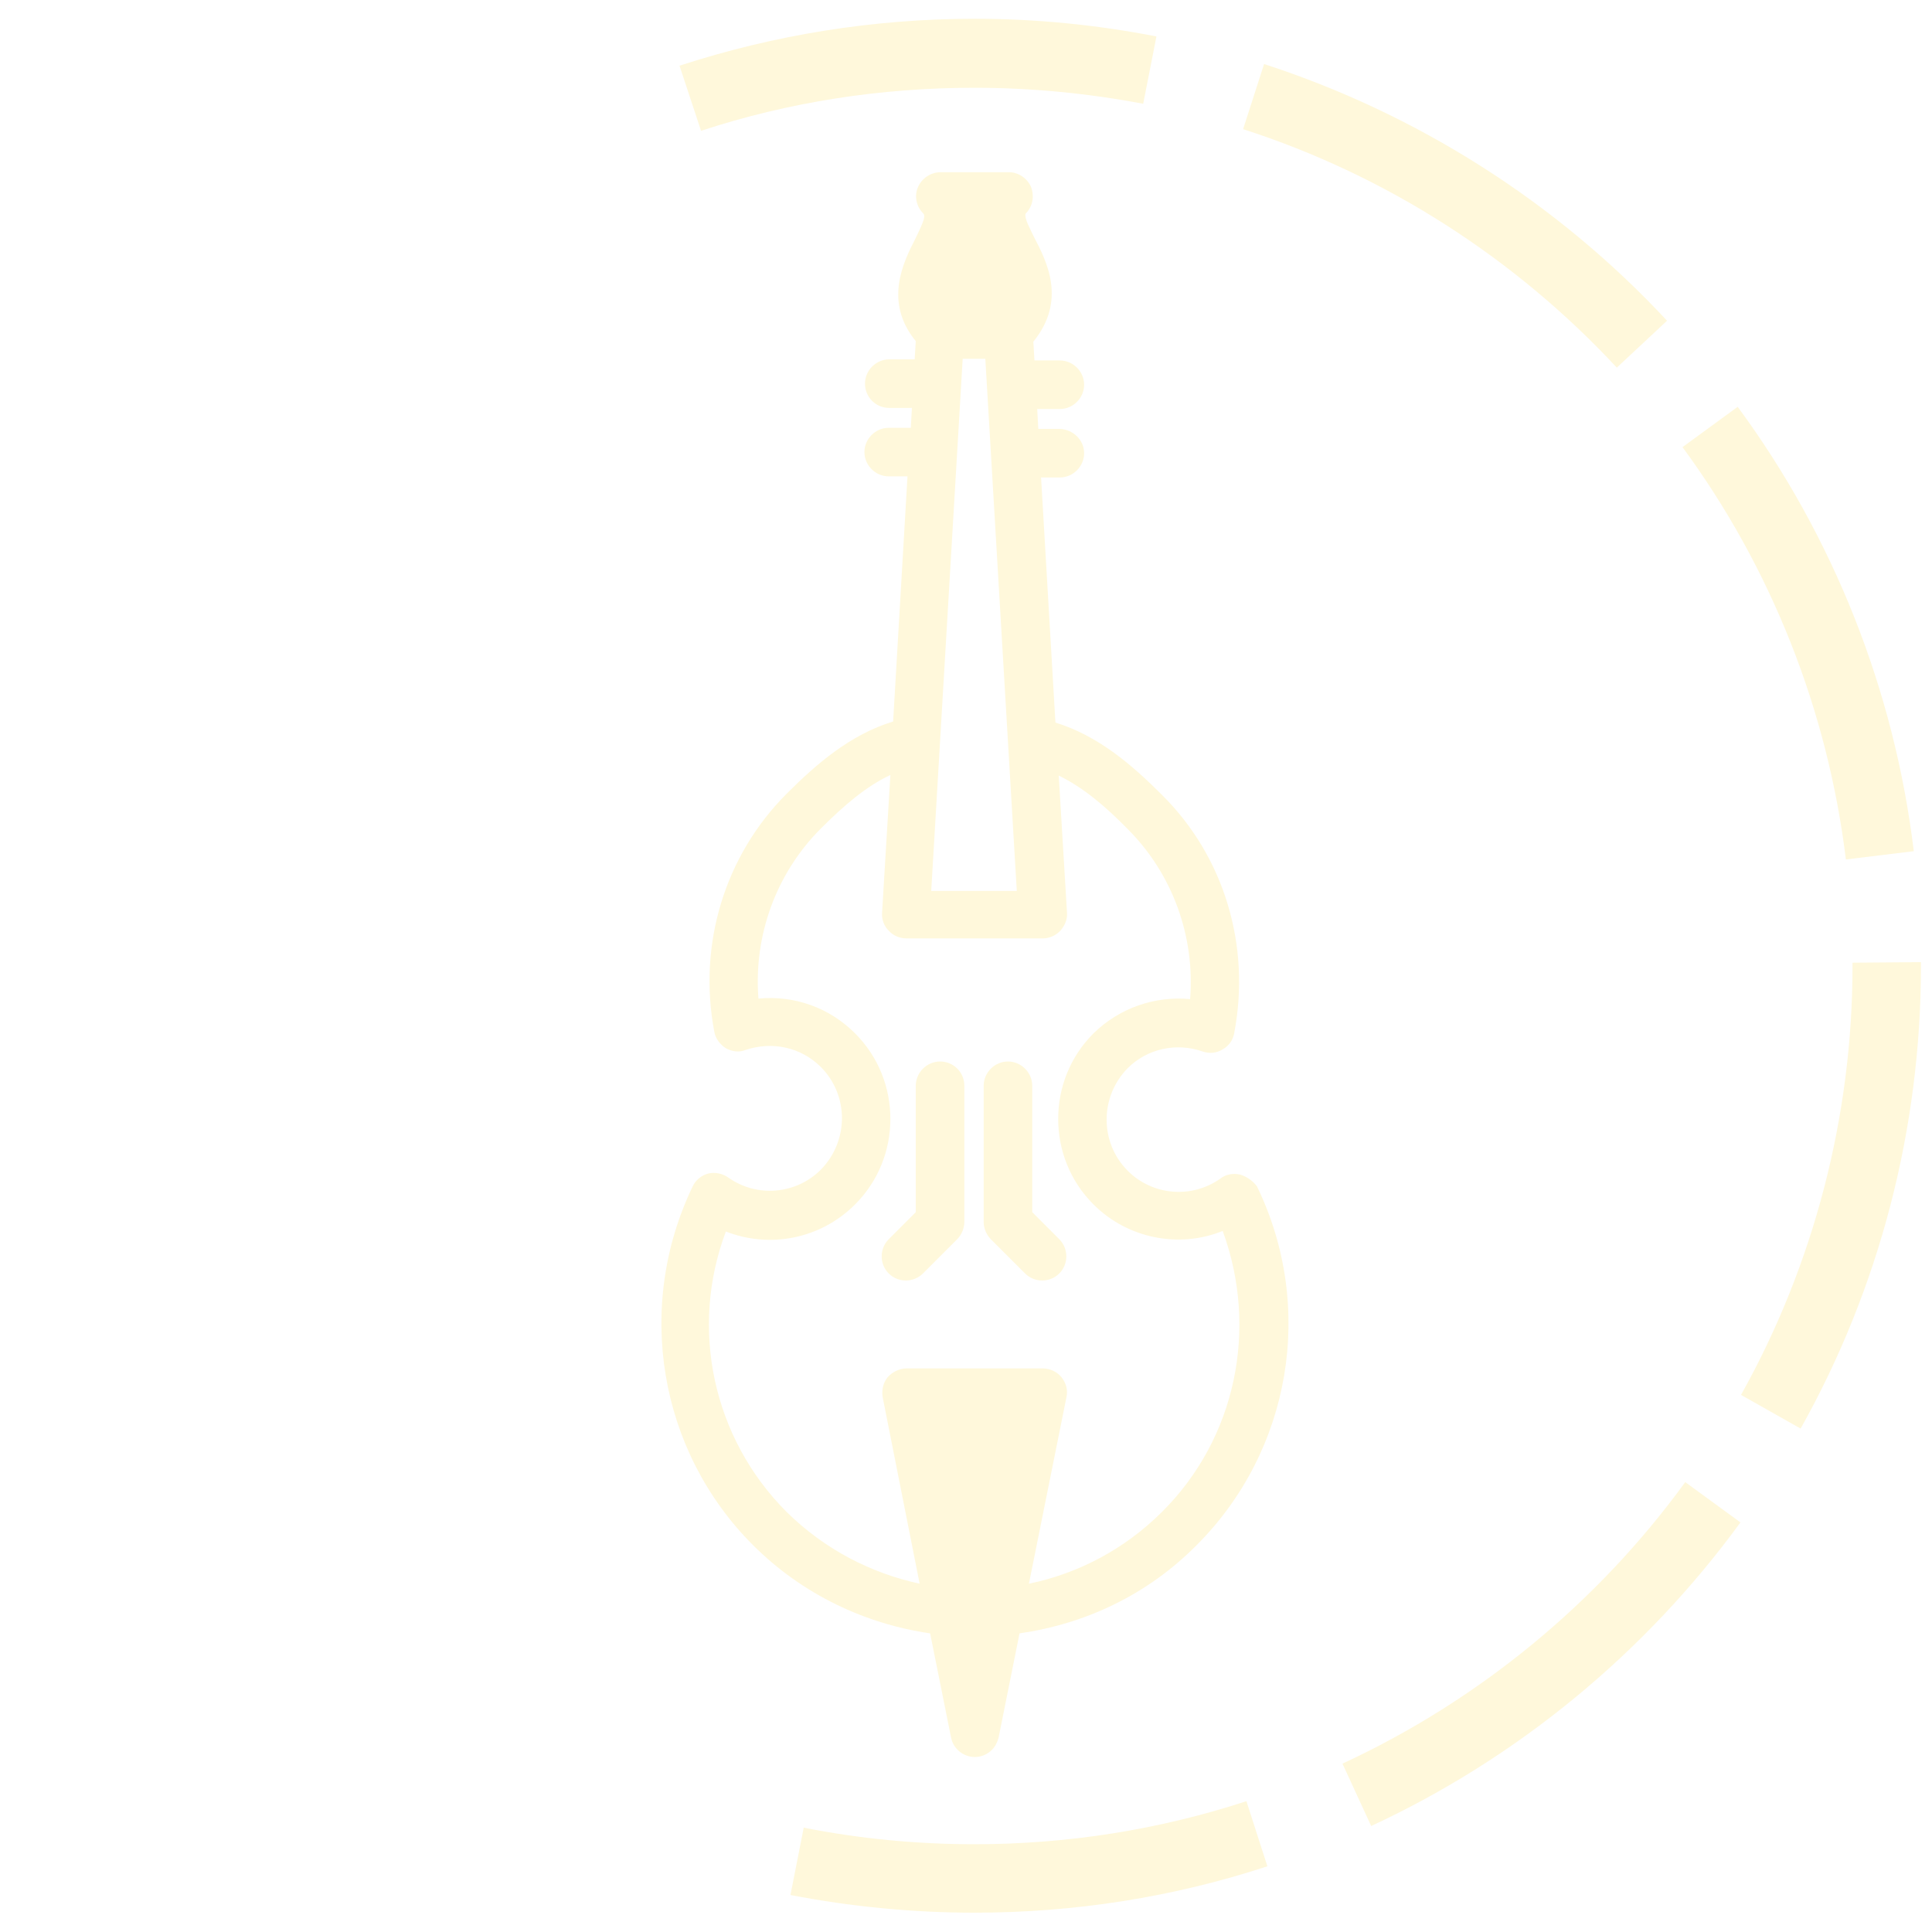
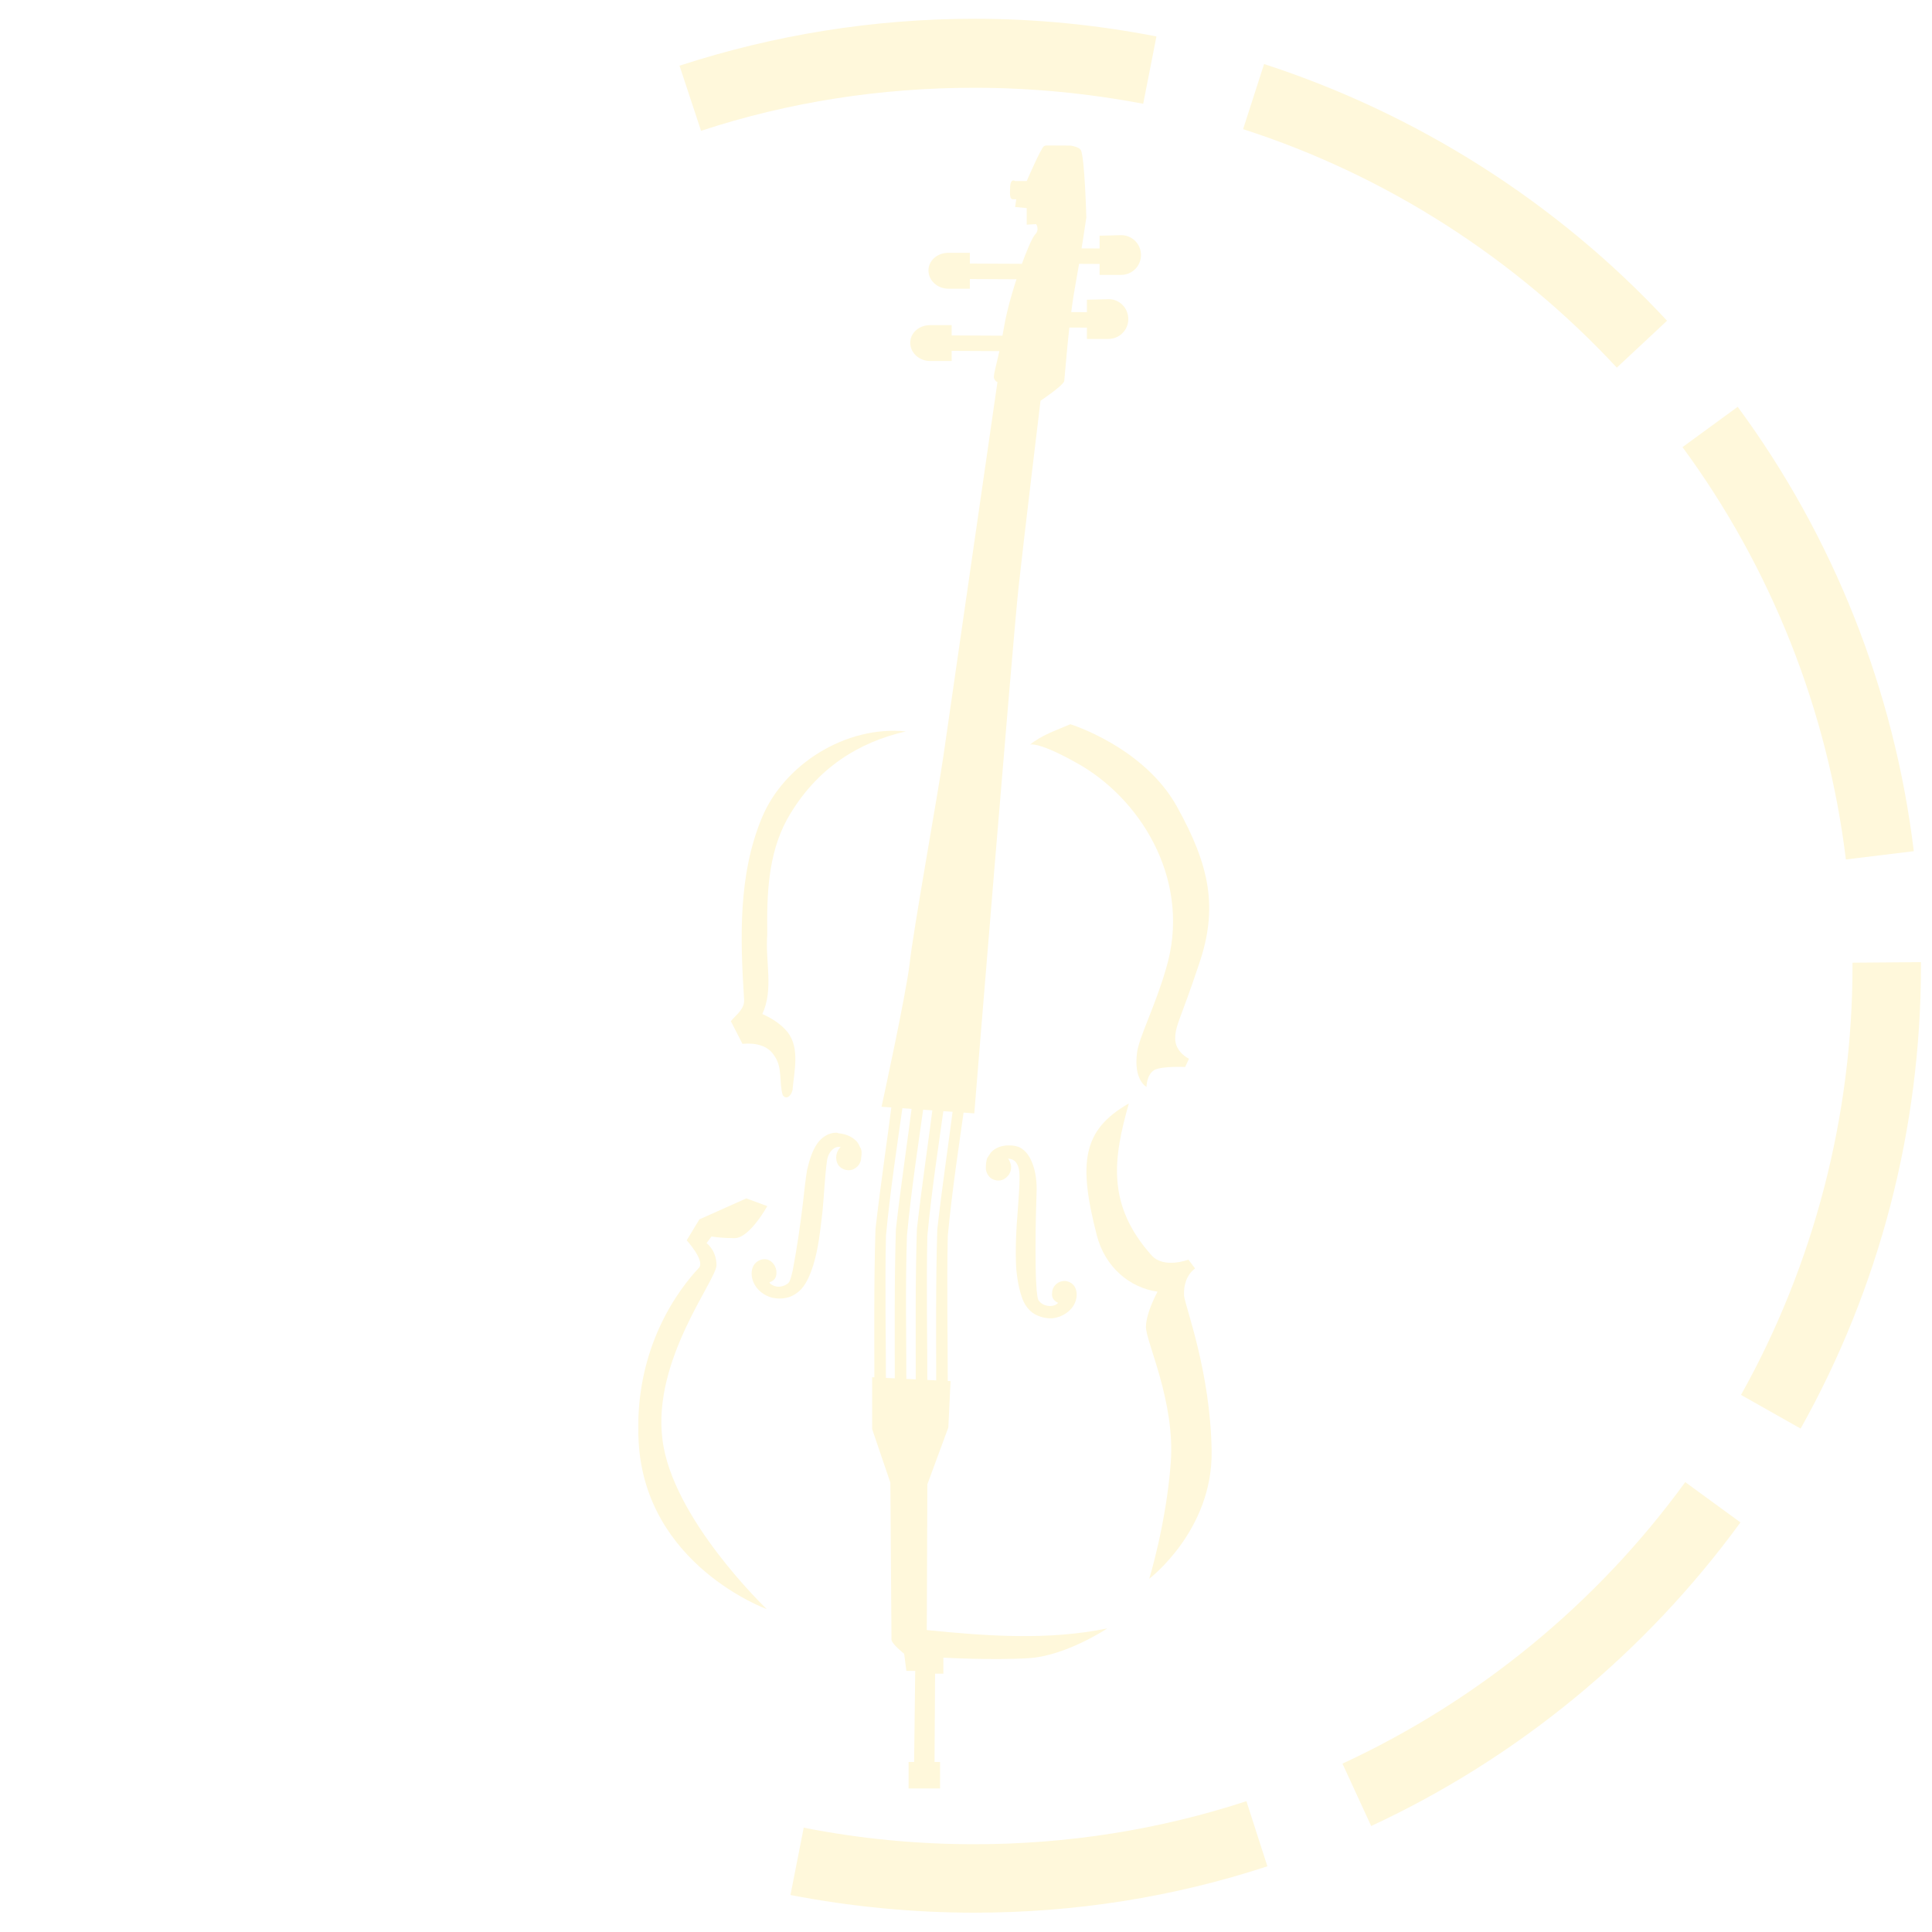
- <svg xmlns="http://www.w3.org/2000/svg" version="1.1" id="Layer_1" x="0px" y="0px" viewBox="0 0 350 350" style="enable-background:new 0 0 350 350;" xml:space="preserve">
+ <svg xmlns="http://www.w3.org/2000/svg" xmlns:xlink="http://www.w3.org/1999/xlink" version="1.1" id="Layer_1" x="0px" y="0px" viewBox="0 0 350 350" style="enable-background:new 0 0 350 350;" xml:space="preserve">
  <style type="text/css">
	.st0{fill:#FFF8DB;}
+ 	.st1{clip-path:url(#SVGID_2_);fill:#FFF8DB;}
+ 	.st2{clip-path:url(#SVGID_2_);}
+ 	.st3{clip-path:url(#SVGID_4_);fill:#FFF8DB;}
+ 	.st4{clip-path:url(#SVGID_4_);}
</style>
  <g>
-     <path class="st0" d="M187,219.6v-16.7v-6.2c0-2.4-2-4.4-4.4-4.4c-2.4,0-4.4,2-4.4,4.4l0,24.7c0,1.1,0.5,2.3,1.3,3.1l6.2,6.2   c1.7,1.7,4.5,1.7,6.2,0c1.7-1.7,1.7-4.5,0-6.2L187,219.6z" />
-     <path class="st0" d="M170.3,192.3c-2.4,0-4.4,2-4.4,4.4l0,6.2l0,16.7l-4.9,4.9c-1.7,1.7-1.7,4.5,0,6.2c1.7,1.7,4.5,1.7,6.2,0   l6.2-6.2c0.8-0.8,1.3-2,1.3-3.1l0-24.7l0,0C174.7,194.2,172.7,192.3,170.3,192.3z" />
-     <path class="st0" d="M224.7,212.8c-1.2-0.3-2.6-0.1-3.6,0.7c-5.2,3.7-12.3,3.1-16.8-1.4c-5.1-5.1-5.1-13.4,0-18.6   c3.5-3.5,8.8-4.7,13.6-3c1.2,0.4,2.5,0.3,3.6-0.4c1.1-0.6,1.9-1.7,2.1-3c3-15.8-1.8-31.9-13.1-43.1c-5.4-5.4-11.5-10.7-19.3-13.1   l-2.6-44.4l3.4,0c1.2,0,2.3-0.5,3.1-1.3c0.8-0.8,1.3-1.9,1.3-3.1c0-2.4-2-4.3-4.4-4.4h-3.9l-0.2-3.6l4.1,0c1.2,0,2.3-0.5,3.1-1.3   c0.8-0.8,1.3-1.9,1.3-3.1c0-2.4-2-4.4-4.4-4.4h-4.6l-0.2-3.4c6.1-7.5,2.4-14.6,0.1-19c-0.6-1.3-1.8-3.4-1.5-4.2   c1.3-1.3,1.6-3.1,1-4.8c-0.7-1.6-2.3-2.7-4-2.7h-12.4c-1.8,0-3.4,1.1-4.1,2.7c-0.7,1.6-0.3,3.5,0.9,4.7c0.5,0.5,0.3,1.2-1.4,4.7   c-2.2,4.3-5.7,11.4,0.1,18.5l-0.2,3.3l-4.6,0c-2.4,0-4.4,2-4.4,4.4c0,2.4,1.9,4.4,4.4,4.4h4.1l-0.2,3.6H161c-2.4,0-4.4,2-4.4,4.4   c0,2.4,2,4.4,4.4,4.4h3.4l-2.6,44.4c-7.8,2.4-13.9,7.7-19.3,13.1c-11.2,11.2-16.1,27.3-13.1,43.1c0.2,1.2,1,2.3,2.1,3   c1.1,0.6,2.4,0.8,3.6,0.3c4.8-1.6,10-0.5,13.6,3.1c5.1,5.1,5.1,13.4,0,18.6c-4.5,4.5-11.6,5.1-16.8,1.4c-1-0.7-2.4-1-3.6-0.7   c-1.2,0.3-2.3,1.2-2.8,2.3c-10.5,21.8-6.2,47.9,10.9,65c9,9,20.4,14.3,32.1,16l3.8,18.9c0.4,2,2.2,3.5,4.3,3.5   c1.2,0,2.3-0.5,3.1-1.3c0.6-0.6,1-1.4,1.2-2.2l3.8-18.9c11.8-1.7,23.1-6.9,32.1-16c17.1-17.1,21.5-43.2,10.9-65   C227,214,226,213.2,224.7,212.8z M174.4,65h4.1l5.7,96.4h-15.5L174.4,65z M210.5,273.9c-6.8,6.8-15.3,11.2-24.1,13l6.8-33.8   c0.3-1.3-0.1-2.6-0.9-3.6c-0.8-1-2.1-1.6-3.4-1.6l-24.7,0c-1.3,0-2.6,0.7-3.4,1.6c-0.8,1-1.1,2.3-0.9,3.6l6.7,33.8   c-8.8-1.9-17.2-6.2-24.1-13c-13.4-13.4-17.6-33.3-11-50.8c7.9,3.1,17.1,1.4,23.4-4.9c4.3-4.3,6.4-9.9,6.4-15.5s-2.1-11.2-6.4-15.5   c-4.7-4.7-11-6.9-17.5-6.3c-0.9-11.4,3.2-22.7,11.3-30.8c4.3-4.3,8.3-7.7,12.6-9.7l-1.5,24.9c-0.1,1.2,0.3,2.4,1.2,3.3   c0.8,0.9,2,1.4,3.2,1.4l24.7,0c1.2,0,2.3-0.5,3.1-1.3c0,0,0.1-0.1,0.1-0.1c0.8-0.9,1.3-2.1,1.2-3.2l-1.5-24.9   c4.3,2.1,8.3,5.4,12.5,9.7c8.1,8.1,12.2,19.4,11.3,30.8c-6.4-0.6-12.8,1.6-17.5,6.2c-4.3,4.3-6.4,9.9-6.4,15.5   c0,5.6,2.1,11.2,6.4,15.5c6.2,6.2,15.5,8,23.4,4.8C228,240.7,223.9,260.6,210.5,273.9z" />
    <path class="st0" d="M346.7,154.2c-3.5-29-14.5-56.9-31.9-80.5l-10,7.3c16.1,21.9,26.3,47.7,29.6,74.7L346.7,154.2z" />
    <path class="st0" d="M292.9,66.6l9.1-8.5c-20-21.5-45.3-37.5-73-46.5l-3.8,11.8C251,31.7,274.4,46.7,292.9,66.6z" />
    <path class="st0" d="M176.5,15.9C176.5,15.9,176.5,15.9,176.5,15.9c10.3,0,20.6,1,30.6,2.9l2.4-12.2c-10.8-2.1-21.8-3.2-32.9-3.2   c0,0,0,0,0,0c-18.3,0-36.3,2.9-53.5,8.5l3.9,11.8C142.8,18.5,159.5,15.9,176.5,15.9z" />
    <path class="st0" d="M348,174.3l-12.4,0.1l0,0.6c0,27.2-7,54.1-20.2,77.7l10.8,6.1c14.3-25.5,21.8-54.4,21.8-83.8L348,174.3z" />
    <path class="st0" d="M176.5,334.1c-10.4,0-20.8-1-30.9-3l-2.4,12.2c10.9,2.1,22.1,3.2,33.3,3.2c18.2,0,36-2.8,53.1-8.4l-3.8-11.8   C209.9,331.5,193.3,334.1,176.5,334.1z" />
    <path class="st0" d="M243.2,319.5l5.2,11.3c26.5-12.3,49.6-31.3,66.9-55l-10-7.3C289.3,290.5,267.8,308.1,243.2,319.5z" />
  </g>
+   <g>
+     <g>
+       <defs>
+         <rect id="SVGID_1_" x="19" y="123.2" transform="matrix(4.895636e-03 -1 1 4.895636e-03 -7.9708 342.2943)" width="297.9" height="104" />
+       </defs>
+       <clipPath id="SVGID_2_">
+         <use xlink:href="#SVGID_1_" style="overflow:visible;" />
+       </clipPath>
+       <path class="st1" d="M186.6,134.9c2.2-1.8,4.8-2.6,7.3-3.7c0,0,13.3,4.1,19.3,14.9c6,10.8,7.5,18.4,4,28.6    c-3.4,10.2-4.2,10.8-4.3,13.3c-0.1,2.6,2.5,3.8,2.5,3.8l-0.7,1.5c0,0-4-0.2-5.5,0.5c-1.5,0.8-1.5,3.1-1.5,3.1s-2.4-1.2-1.7-6.3    c0.4-2.8,3.3-8.4,5.2-15c4.7-15.4-3.9-30.1-15.3-36.9C188.1,134.2,186.6,134.9,186.6,134.9L186.6,134.9z" />
+       <path class="st2" d="M186.6,134.9" />
+       <path class="st1" d="M204.5,199.9c-8.4,4.8-9.2,10.7-5.8,23.9c1.5,5.8,6,9.5,11,10.2c0,0-2.1,3.8-2.1,6.4c0,2.7,5.3,13.5,4.5,24.5    c-0.8,11-3.9,21.1-3.9,21.1s11.5-8.7,11.3-23.1c-0.2-14.4-4.8-26.2-5-28.2c-0.1-1.9,0.5-3.8,2-4.9l-1.2-1.6c0,0-4.5,1.7-6.7-0.8    C200.4,218.2,201.7,209.8,204.5,199.9L204.5,199.9z" />
+       <path class="st2" d="M204.5,199.9" />
+       <path class="st1" d="M158,249.5l0,9.4l3.3,9.7c0,0,0.2,27.6,0.2,28.4c0,0.8,2.3,2.6,2.3,2.6l0.4,3.1l1.6,0l-0.2,16.5l-1,0l0,4.8    l5.7,0l0-4.8l-1,0l0.1-16l1.5,0l0-2.9c0,0,8.6,0.5,15.4,0.1c6.8-0.4,14.3-5.4,14.3-5.4c-10.7,2.2-21.8,1.4-32.7,0.3l0.1-26.4    l3.8-10.3l0.4-8.4L158,249.5z" />
+       <path class="st2" d="M158,249.5" />
+       <path class="st1" d="M135.2,217.1l3.8,1.4c0,0-3.2,5.8-5.9,5.8c-2.7,0-4.2-0.3-4.2-0.3l-0.9,1.2c0,0,1.8,1.3,1.8,4    c0,2.7-11.6,17.1-9.8,31.5c1.7,14.4,18.9,30.8,18.9,30.8s-21.9-7.9-23.2-30.2c-1-17.3,7.6-28.1,10.9-31.6c1.2-1.3-2.2-5-2.2-5    l2.3-3.8L135.2,217.1z" />
+       <path class="st2" d="M135.2,217.1" />
+     </g>
+     <path class="st0" d="M182.7,207.5c-1.2,0-2.4,0.4-3.2,1.3c-0.2,0.3-0.4,0.6-0.6,0.9c-0.3,0.6-0.3,1.4-0.3,2.1   c0.1,0.8,0.6,1.6,1.4,1.9c0.8,0.3,1.7,0.2,2.3-0.4c0.8-0.6,1.1-1.8,0.7-2.7c-0.1-0.3-0.2-0.5-0.4-0.7c0.6,0,1.3,0.3,1.6,0.9   c0.5,0.8,0.5,1.8,0.5,2.7c0,1.8-0.2,3.7-0.3,5.5c-0.3,3.6-0.5,7.3-0.3,10.9c0.2,1.9,0.5,3.8,1.2,5.6c0.5,1.2,1.4,2.3,2.6,2.8   c0.9,0.4,1.9,0.6,2.9,0.5c1.6-0.2,3.2-1.2,3.9-2.7c0.4-0.9,0.5-1.9,0.1-2.8c-0.4-0.9-1.5-1.4-2.4-1.2c-1,0.2-1.8,1.1-1.8,2.1   c-0.1,0.6,0.1,1.2,0.7,1.6c0.1,0.1,0.3,0.2,0.4,0.2c-0.3,0.4-0.9,0.6-1.4,0.6c-0.8,0-1.7-0.3-2.2-1.1c-0.2-0.5-0.2-1.2-0.3-1.7   c-0.2-2.7-0.2-5.4-0.2-8.1c0-3.4,0.1-6.9,0.2-10.3c0-1.9-0.3-3.9-1.2-5.6c-0.6-1.1-1.5-2-2.7-2.2   C183.4,207.5,183.1,207.5,182.7,207.5L182.7,207.5z" />
+     <path d="M182.7,207.5" />
+     <path class="st0" d="M151.5,205.2c-1.4,0-2.6,0.8-3.4,1.9c-1,1.4-1.5,3.2-1.9,4.9c-0.3,1.9-0.5,3.7-0.7,5.6   c-0.5,4.2-1.1,8.4-1.9,12.6c-0.2,0.7-0.3,1.4-0.6,2c-0.4,0.6-1.3,0.9-2,0.9c-0.5,0-1-0.2-1.4-0.5c-0.1-0.1-0.2-0.2-0.2-0.3   c0.6-0.2,1.1-0.6,1.2-1.2c0.3-1.2-0.4-2.5-1.5-2.9c-1-0.3-2.1,0.2-2.6,1.1c-0.5,0.9-0.4,2.1,0,3c0.6,1.4,1.9,2.4,3.4,2.8   c1,0.2,2,0.2,3-0.1c0.9-0.3,1.6-0.8,2.2-1.4c1.1-1.2,1.7-2.8,2.2-4.3c1-3.2,1.3-6.5,1.7-9.8c0.3-3,0.4-6.1,0.8-9.1   c0.1-0.9,0.5-1.8,1.2-2.3c0.4-0.3,0.8-0.4,1.3-0.3c-0.9,0.8-1.1,2.3-0.4,3.3c0.5,0.7,1.6,1.1,2.5,0.8c0.9-0.3,1.6-1.2,1.6-2.1   c0.1-0.7,0.2-1.4-0.2-2c-0.2-0.4-0.4-0.9-0.8-1.2c-0.8-0.8-2-1.2-3.1-1.3C151.7,205.2,151.6,205.2,151.5,205.2L151.5,205.2z" />
+     <path d="M151.5,205.2" />
+     <path class="st0" d="M138,148.2c-4.3,10.4-3.9,21.9-3.2,32.9c0.1,1.7-1.4,2.7-2.4,3.9c0.7,1.4,1.4,2.7,2.1,4.1   c2.2-0.2,4.6,0.2,5.8,2.2c1.5,2.1,0.8,4.8,1.5,7.1c0.8,1.1,1.8-0.3,1.8-1.2c0.3-3.3,1.3-7.3-0.9-10.2c-1.2-1.5-3-2.6-4.6-3.3   c2.1-4.5,0.5-9.6,0.9-14.4c-0.1-7.1,0.1-14.5,3.6-20.9c5.3-9.4,13.2-14,21.5-15.9C153.2,131.4,142,138.5,138,148.2L138,148.2z" />
+     <path class="st0" d="M138,148.2" />
+     <g>
+       <defs>
+         <rect id="SVGID_3_" x="19" y="123.2" transform="matrix(4.895636e-03 -1 1 4.895636e-03 -7.9708 342.2943)" width="297.9" height="104" />
+       </defs>
+       <clipPath id="SVGID_4_">
+         <use xlink:href="#SVGID_3_" style="overflow:visible;" />
+       </clipPath>
+       <path class="st3" d="M162.3,198.5c-0.3,0-0.5,0.1-0.6,0.4c-1,7.9-2.2,15.8-3.1,23.8c-0.3,9.6-0.2,19.2-0.2,28.7    c0.4,1,1.8,0.9,2.1,0.1c0-9.2-0.2-18.4,0-27.6c0.8-8.5,2.1-16.9,3.3-25.4C163.5,198.6,162.8,198.4,162.3,198.5L162.3,198.5z" />
+       <path class="st3" d="M166,198.5c-0.3,0-0.5,0.1-0.6,0.4c-1,7.9-2.2,15.8-3.1,23.8c-0.3,9.6-0.2,19.2-0.2,28.7    c0.4,1,1.8,0.9,2.1,0.1c0-9.2-0.2-18.4,0.1-27.6c0.8-8.5,2.1-16.9,3.3-25.4C167.2,198.6,166.5,198.5,166,198.5L166,198.5z" />
+       <path class="st3" d="M169.8,198.5c-0.3,0-0.5,0.1-0.6,0.4c-1,7.9-2.2,15.8-3.1,23.8c-0.3,9.6-0.2,19.2-0.2,28.7    c0.4,1,1.8,0.9,2.1,0.1c0-9.2-0.2-18.4,0-27.6c0.8-8.5,2.1-16.9,3.3-25.4C170.9,198.6,170.3,198.5,169.8,198.5L169.8,198.5z" />
+       <path class="st3" d="M173.5,198.5c-0.3,0-0.5,0.1-0.6,0.4c-1,7.9-2.2,15.8-3.1,23.8c-0.3,9.6-0.2,19.2-0.2,28.7    c0.4,1,1.8,0.9,2.1,0.1c0-9.2-0.2-18.4,0-27.6c0.8-8.5,2.1-16.9,3.3-25.4C174.7,198.7,174,198.5,173.5,198.5L173.5,198.5z" />
+       <path class="st4" d="M173.5,198.5" />
+       <path class="st3" d="M159.7,200.5l16.8,1.2c0,0,7-85.9,8-95.1c1-9.2,4-34,4-34s4.2-2.8,4.3-3.6c0.1-0.7,0.8-10.6,1.9-16.7    c1.1-6,2.1-12.9,2.1-12.9s-0.3-11-1-12.2c-0.6-1.2-6-1.2-6.7-0.7c-0.6,0.5-3.1,6.3-3.1,6.3l-2.1,0c0,0-0.8-0.6-0.9,1    c-0.1,1.7,0,2.3,0.5,2.3l0.6,0l-0.2,1.4l2.1,0.2l0,3l1.7-0.1c0,0,0.7,1-0.2,1.9c-0.9,0.9-4.5,10.2-5.6,16.7    c-1.1,6.4-2.1,8.8-1.8,9.4c0.3,0.6,0.6,0.6,0.6,0.6s-8.8,60.9-9.8,67.8c-1,6.9-5.5,31.8-6.1,37.5    C164.1,180.4,159.7,200.5,159.7,200.5L159.7,200.5z" />
+       <path class="st4" d="M159.7,200.5" />
+     </g>
+     <rect x="194.8" y="40.6" transform="matrix(4.895636e-03 -1 1 4.895636e-03 148.8859 242.374)" class="st0" width="2.8" height="11.6" />
+     <rect x="193.2" y="52.1" transform="matrix(4.895636e-03 -1 1 4.895636e-03 135.8085 252.2576)" class="st0" width="2.8" height="11.6" />
+     <rect x="174.8" y="56.4" transform="matrix(4.895636e-03 -1 1 4.895636e-03 113.1607 238.081)" class="st0" width="2.8" height="11.6" />
+     <rect x="177.9" y="43.4" transform="matrix(4.895636e-03 -1 1 4.895636e-03 129.2596 228.2247)" class="st0" width="2.8" height="11.6" />
+     <path class="st0" d="M199.2,42.7l0,7.1l3.9,0c2,0,3.6-1.6,3.6-3.6c0-2-1.6-3.6-3.6-3.6L199.2,42.7z" />
+     <path d="M199.2,42.7" />
+     <path class="st0" d="M196.9,54.3l0,7.1l3.9,0c2,0,3.6-1.6,3.6-3.6c0-2-1.6-3.6-3.5-3.6L196.9,54.3z" />
+     <path d="M196.9,54.3" />
+     <path class="st0" d="M172.4,58.9l0,6.5l-3.9,0c-2,0-3.6-1.5-3.6-3.3c0-1.8,1.6-3.2,3.6-3.2L172.4,58.9z" />
+     <path class="st0" d="M172.4,58.9" />
+     <path class="st0" d="M175.7,45.8l0,6.5l-3.9,0c-2,0-3.6-1.5-3.6-3.3c0-1.8,1.6-3.2,3.6-3.2L175.7,45.8z" />
+     <path d="M175.7,45.8" />
+   </g>
</svg>
